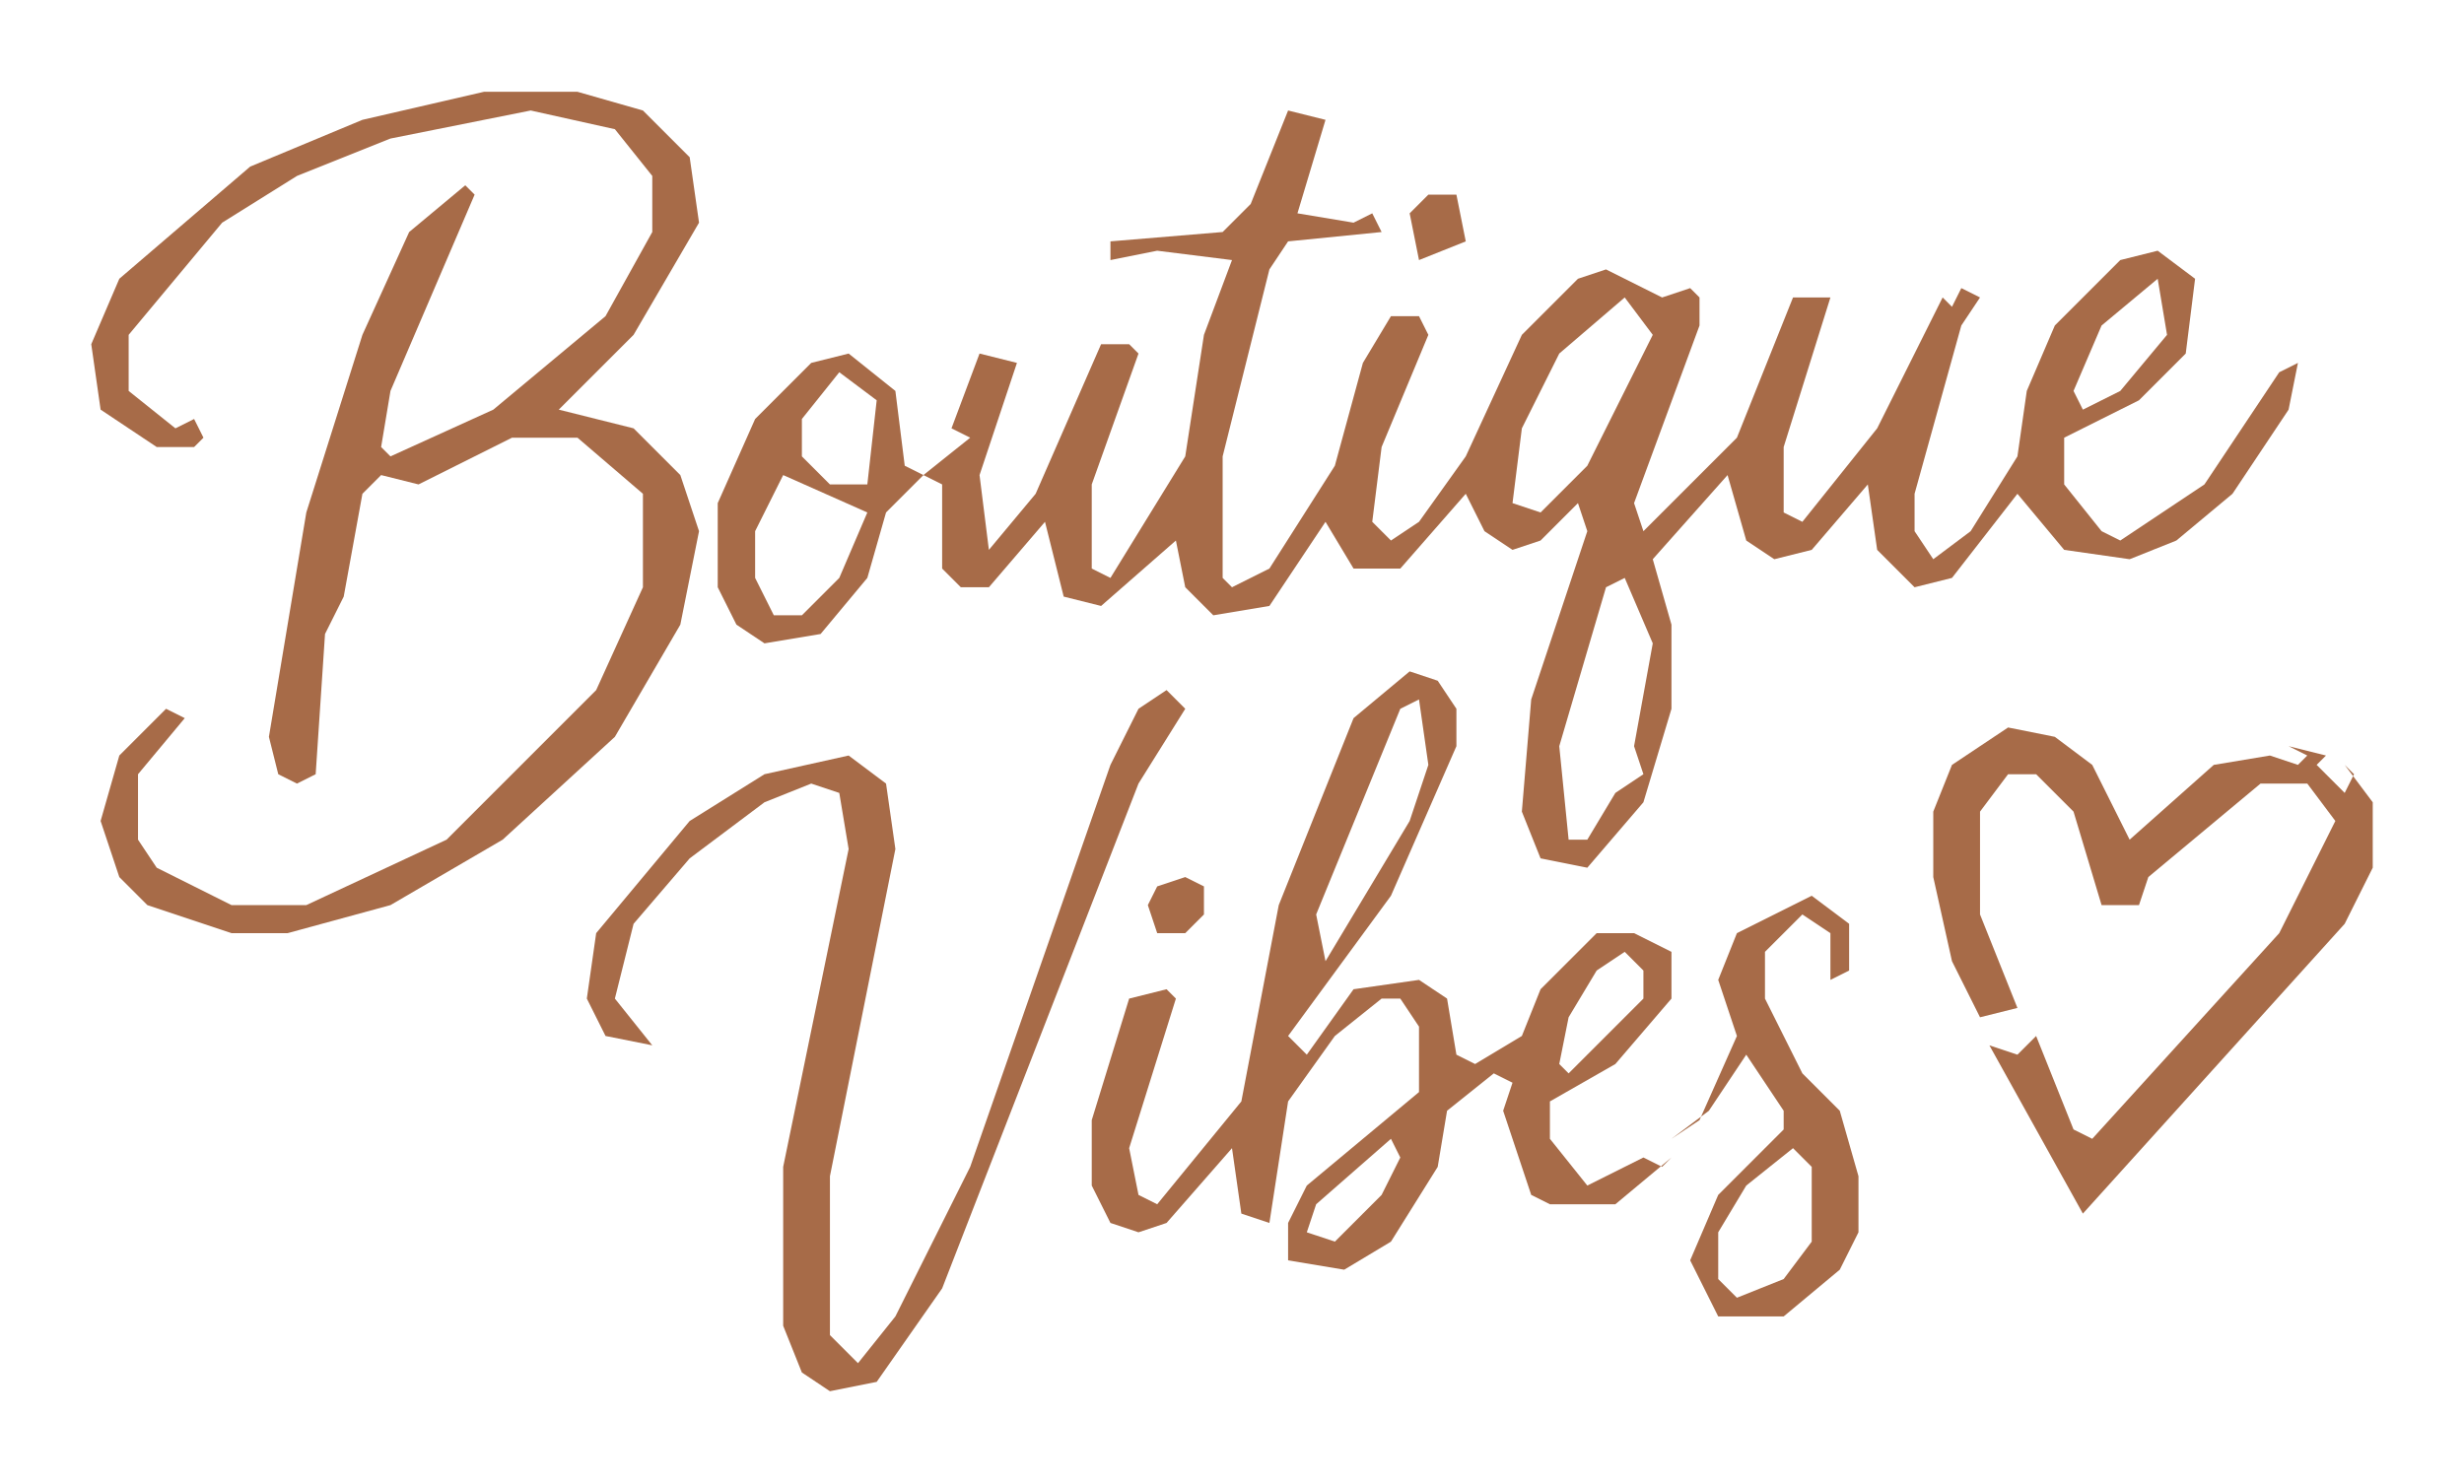
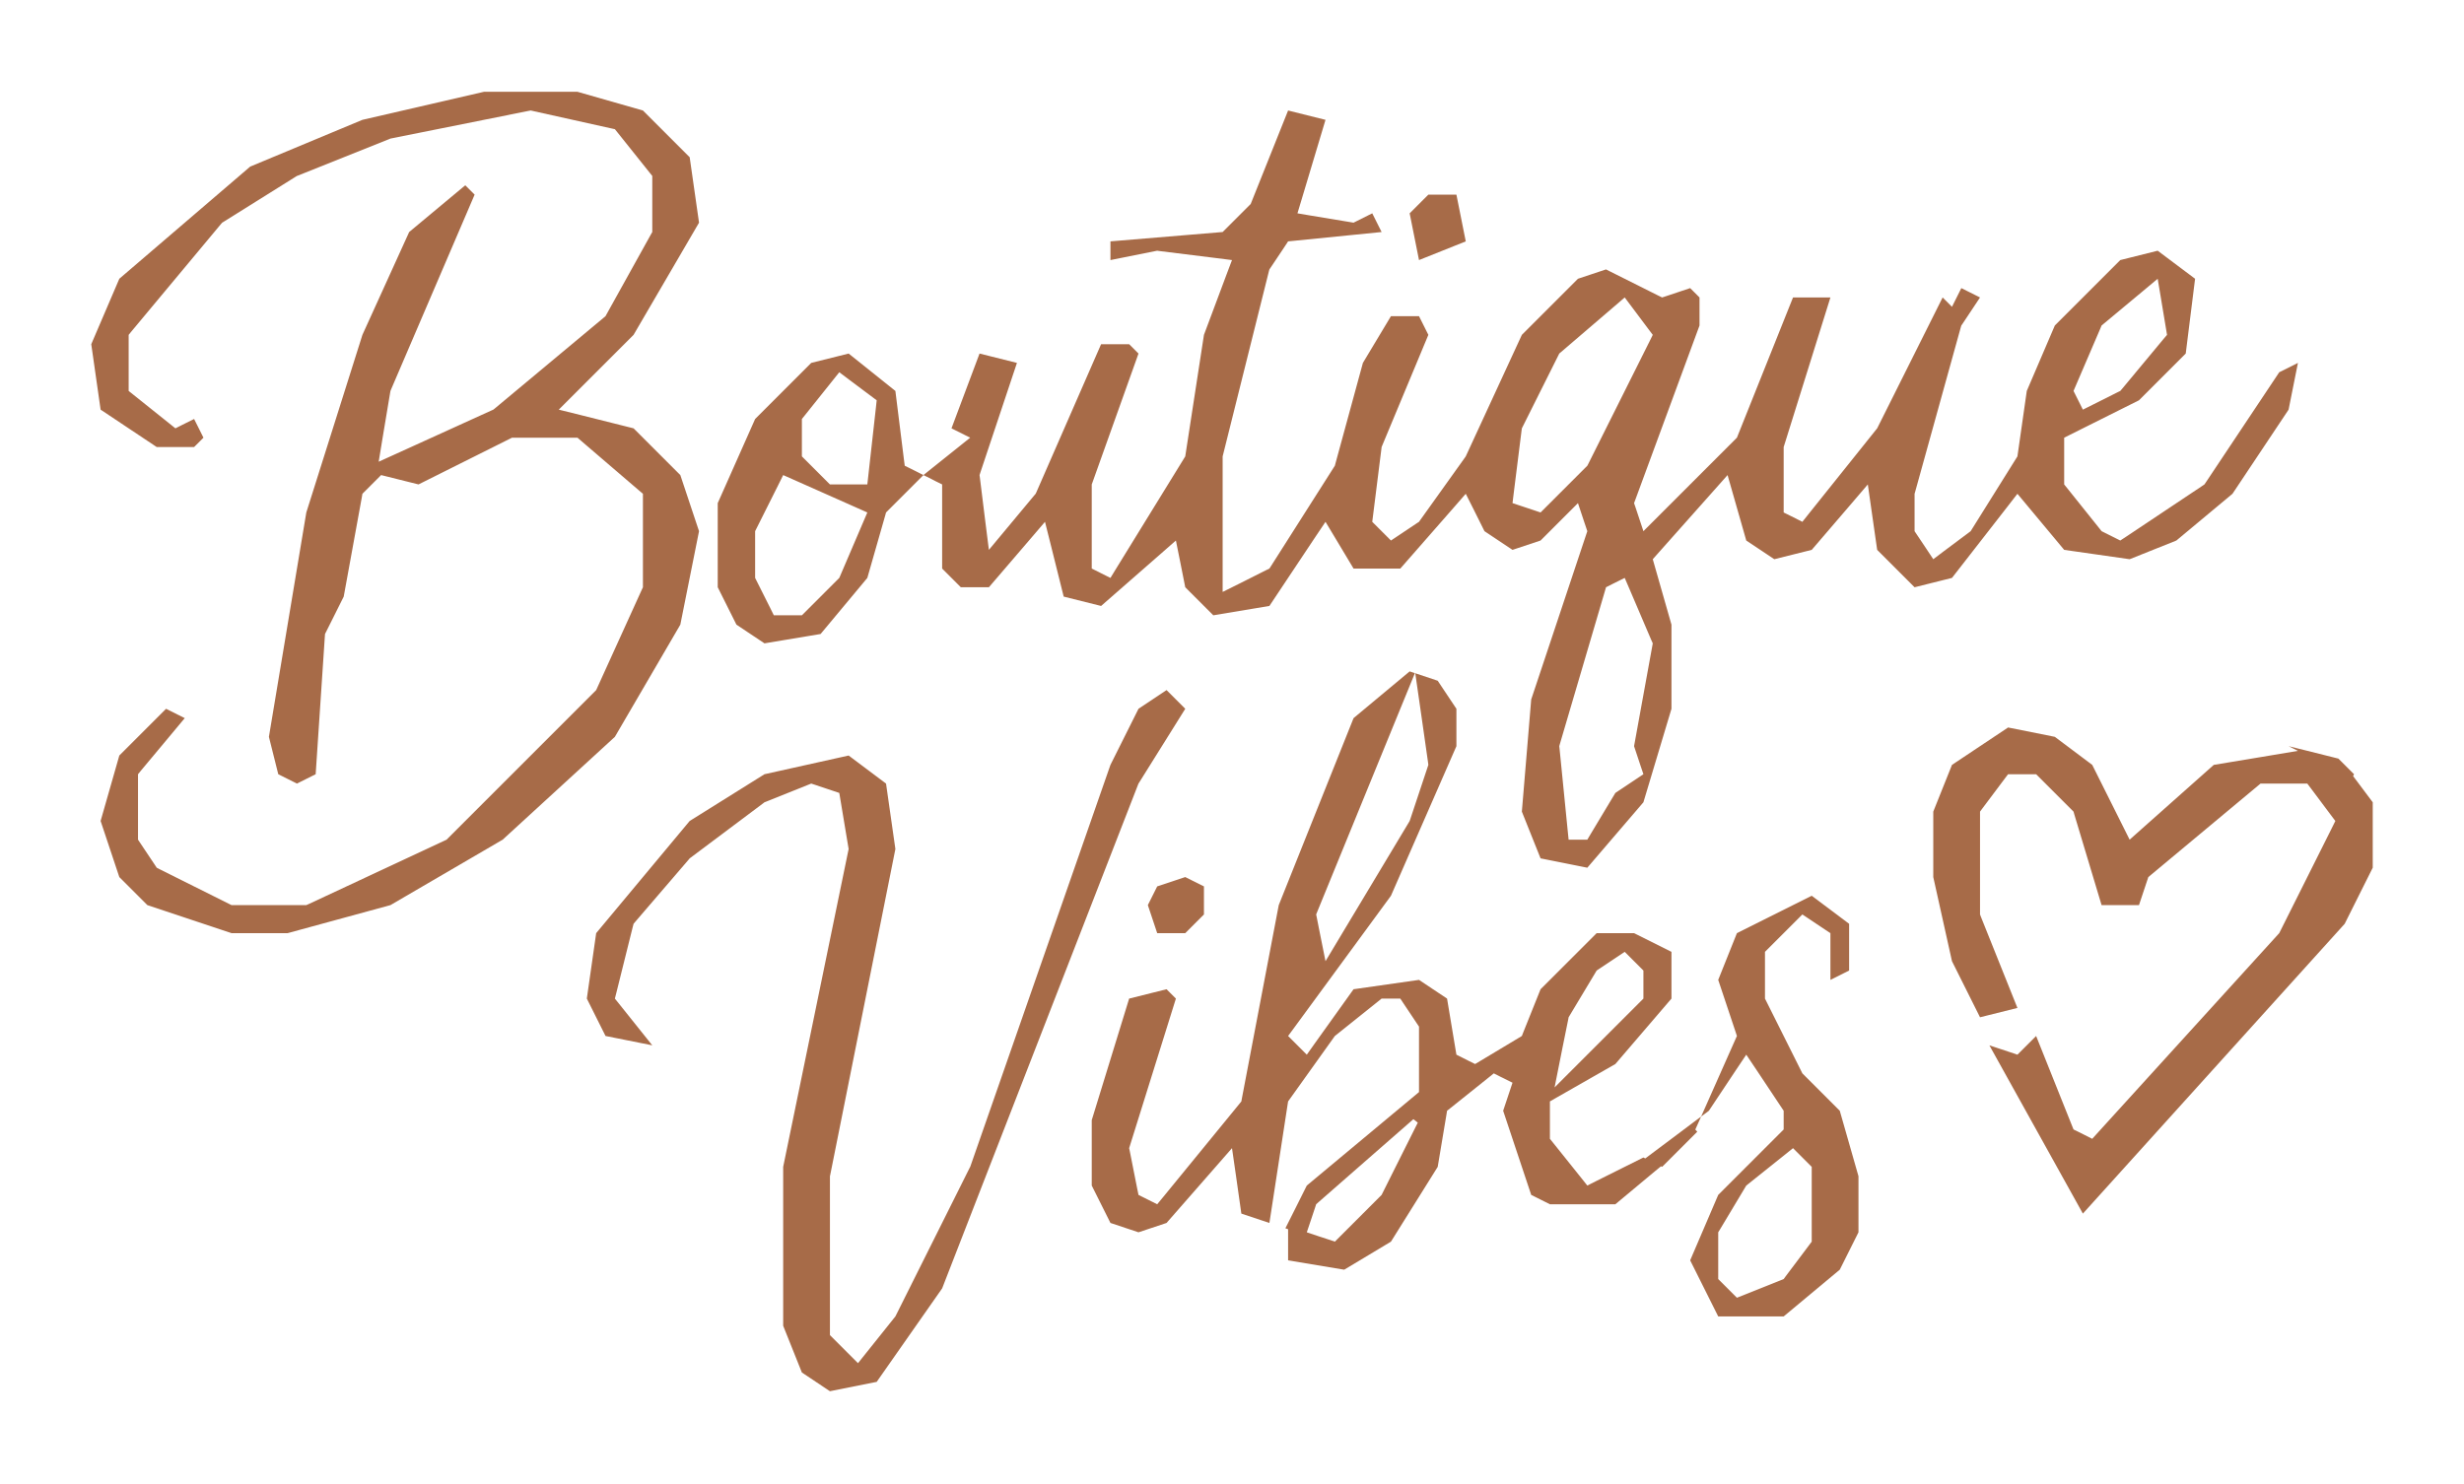
- <svg xmlns="http://www.w3.org/2000/svg" width="100mm" height="60.2mm" viewBox="5.24 33.24 263.52 158.52">
-   <g fill="#18364D" />
-   <g fill="#A76B48">
-     <path fill-rule="evenodd" d="M199,129 L191,133 L189,138 L191,144 L187,153 L184,155 L188,152 L192,146 L196,152 L196,154 L189,161 L186,168 L189,174 L196,174 L202,169 L204,165 L204,159 L202,152 L198,148 L194,140 L194,135 L198,131 L201,133 L201,138 L203,137 L203,132Z M197,156 L199,158 L199,166 L196,170 L191,172 L189,170 L189,165 L192,160Z M134,128 L132,127 L129,128 L128,130 L129,133 L132,133 L134,131Z M256,115 L257,116 L256,118 L253,115 L254,114 L250,113 L252,114 L251,115 L248,114 L242,115 L233,123 L229,115 L225,112 L220,111 L214,115 L212,120 L212,127 L214,136 L217,142 L221,141 L217,131 L217,120 L220,116 L223,116 L227,120 L230,130 L234,130 L235,127 L247,117 L252,117 L255,121 L249,133 L229,155 L227,154 L223,144 L221,146 L218,145 L228,163 L256,132 L259,126 L259,119Z M130,107 L127,109 L124,115 L109,158 L101,174 L97,179 L94,176 L94,159 L101,124 L100,117 L96,114 L87,116 L79,121 L69,133 L68,140 L70,144 L75,145 L71,140 L73,132 L79,125 L87,119 L92,117 L95,118 L96,124 L89,158 L89,175 L91,180 L94,182 L99,181 L106,171 L127,117 L132,109Z M159,106 L156,105 L150,110 L142,130 L138,151 L129,162 L127,161 L126,156 L131,140 L130,139 L126,140 L122,153 L122,160 L124,164 L127,165 L130,164 L137,156 L138,163 L141,164 L143,151 L148,144 L153,140 L155,140 L157,143 L157,150 L145,160 L143,164 L143,168 L149,169 L154,166 L159,158 L160,152 L165,148 L167,149 L166,152 L169,161 L171,162 L178,162 L184,157 L183,158 L181,157 L175,160 L171,155 L171,151 L178,147 L184,140 L184,135 L180,133 L176,133 L170,139 L168,144 L163,147 L161,146 L160,140 L157,138 L150,139 L145,146 L143,144 L154,129 L161,113 L161,109Z M154,155 L155,157 L153,161 L148,166 L145,165 L146,162Z M179,135 L181,137 L181,140 L173,148 L172,147 L173,142 L176,137Z M157,108 L158,115 L156,121 L147,136 L146,131 L155,109Z M161,54 L158,54 L156,56 L157,61 L162,59Z M82,96 L84,100 L87,102 L93,101 L98,95 L100,88 L104,84 L106,85 L106,94 L108,96 L111,96 L117,89 L119,97 L123,98 L131,91 L132,96 L135,99 L141,98 L147,89 L150,94 L155,94 L162,86 L164,90 L167,92 L170,91 L174,87 L175,90 L169,108 L168,120 L170,125 L175,126 L181,119 L184,109 L184,100 L182,93 L190,84 L192,91 L195,93 L199,92 L205,85 L206,92 L210,96 L214,95 L221,86 L226,92 L233,93 L238,91 L244,86 L250,77 L251,72 L249,73 L241,85 L232,91 L230,90 L226,85 L226,80 L234,76 L239,71 L240,63 L236,60 L232,61 L225,68 L222,75 L221,82 L216,90 L212,93 L210,90 L210,86 L215,68 L217,65 L215,64 L214,66 L213,65 L206,79 L198,89 L196,88 L196,81 L201,65 L197,65 L191,80 L181,90 L180,87 L187,68 L187,65 L186,64 L183,65 L177,62 L174,63 L168,69 L162,82 L157,89 L154,91 L152,89 L153,81 L158,69 L157,67 L154,67 L151,72 L148,83 L141,94 L137,96 L136,95 L136,82 L141,62 L143,59 L153,58 L152,56 L150,57 L144,56 L147,46 L143,45 L139,55 L136,58 L124,59 L124,61 L129,60 L137,61 L134,69 L132,82 L124,95 L122,94 L122,85 L127,71 L126,70 L123,70 L116,86 L111,92 L110,84 L114,72 L110,71 L107,79 L109,80 L104,84 L102,83 L101,75 L96,71 L92,72 L86,78 L82,87Z M179,95 L182,102 L180,113 L181,116 L178,118 L175,123 L173,123 L172,113 L177,96Z M89,84 L98,88 L95,95 L91,99 L88,99 L86,95 L86,90Z M95,73 L99,76 L98,85 L94,85 L91,82 L91,78Z M179,65 L182,69 L175,83 L170,88 L167,87 L168,79 L172,71Z M236,63 L237,69 L232,75 L228,77 L227,75 L230,68Z M74,45 L67,43 L57,43 L44,46 L32,51 L18,63 L15,70 L16,77 L22,81 L26,81 L27,80 L26,78 L24,79 L19,75 L19,69 L29,57 L37,52 L47,48 L62,45 L71,47 L75,52 L75,58 L70,67 L58,77 L47,82 L46,81 L47,75 L56,54 L55,53 L49,58 L44,69 L38,88 L34,112 L35,116 L37,117 L39,116 L40,101 L42,97 L44,86 L46,84 L50,85 L60,80 L67,80 L74,86 L74,96 L69,107 L53,123 L38,130 L30,130 L22,126 L20,123 L20,116 L25,110 L23,109 L18,114 L16,121 L18,127 L21,130 L30,133 L36,133 L47,130 L59,123 L71,112 L78,100 L80,90 L78,84 L73,79 L65,77 L73,69 L80,57 L79,50Z" />
+ <svg xmlns="http://www.w3.org/2000/svg" data-zigzag="fabric=standard overlaps=1 hat=0 hoop=0" width="100mm" height="60.2mm" viewBox="5.24 33.24 263.52 158.52">
+   <g id="tl-1" fill="#18364D" />
+   <g id="tl-2" fill="#A76B48">
+     <path id="fill" fill-rule="evenodd" d="M16 77 L15 70 L18 63 L32 51 L44 46 L57 43 L67 43 L74 45 L79 50 L80 57 L73 69 L65 77 L67.26 77.56 L73 79 L78 84 L80 90 L79.39 93.05 L78 100 L71 112 L59 123 L47 130 L36 133 L30 133 L21 130 L18 127 L16 121 L18 114 L23 109 L25 110 L20.3 115.63 L20 116 L20 123 L20.22 123.33 L21.81 125.71 L22 126 L22.31 126.16 L29.72 129.86 L30 130 L38 130 L38.27 129.88 L52.79 123.1 L53 123 L53.16 122.84 L68.83 107.17 L69 107 L69.1 106.78 L73.88 96.26 L74 96 L74 86 L73.54 85.61 L67.37 80.32 L67 80 L60 80 L59.72 80.14 L50 85 L46.72 84.18 L46 84 L44 86 L43.93 86.41 L42 97 L40.12 100.76 L40 101 L39.98 101.27 L39 116 L37 117 L35 116 L34 112 L38 88 L44 69 L49 58 L55 53 L56 54 L47.06 74.85 L47 75 L46.97 75.16 L46.14 80.13 L45.74 82.57 L47.99 81.55 L57.84 77.07 L58 77 L58.14 76.89 L69.81 67.16 L70 67 L70.12 66.78 L74.83 58.3 L75 58 L75 52 L74.71 51.64 L71.29 47.36 L71 47 L70.55 46.9 L62.27 45.06 L62 45 L61.73 45.05 L47.12 47.98 L47 48 L46.89 48.05 L37.11 51.96 L37 52 L36.9 52.06 L29.18 56.89 L29 57 L28.86 57.16 L19.3 68.63 L19 69 L19 75 L19.5 75.4 L23.34 78.47 L24 79 L24.75 78.62 L26 78 L27 80 L26 81 L22 81 L16 77Z M70 144 L68 140 L69 133 L79 121 L87 116 L96 114 L100 117 L101 124 L94.03 158.87 L94 159 L94 176 L97 179 L97.92 177.85 L100.91 174.11 L101 174 L101.06 173.88 L108.96 158.07 L109 158 L109.03 157.92 L124 115 L127 109 L130 107 L132 109 L127.07 116.89 L127 117 L126.95 117.12 L106 171 L99 181 L94 182 L91 180 L89 175 L89 158 L95.95 124.24 L96 124 L95.96 123.76 L95.13 118.78 L95 118 L94.25 117.75 L92.46 117.15 L92 117 L91.55 117.18 L87.16 118.94 L87 119 L86.86 119.11 L79.12 124.91 L79 125 L78.91 125.11 L73.2 131.76 L73 132 L72.92 132.3 L71.16 139.37 L71 140 L71.41 140.51 L75 145 L70 144Z M82 87 L86 78 L92 72 L96 71 L101 75 L101.91 82.3 L102 83 L102.63 83.31 L103.25 83.62 L104 84 L104.66 83.47 L109 80 L107.16 79.08 L107 79 L110 71 L114 72 L110.09 83.72 L110 84 L110.04 84.3 L110.62 88.99 L111 92 L112.94 89.67 L115.88 86.14 L116 86 L116.08 85.83 L123 70 L126 70 L127 71 L122.08 84.78 L122 85 L122 94 L122.73 94.36 L122.92 94.46 L124 95 L124.63 93.97 L131.86 82.23 L132 82 L132.04 81.74 L134 69 L136.41 62.56 L137 61 L135.34 60.79 L129.21 60.03 L129 60 L128.79 60.04 L124 61 L124 59 L135.52 58.04 L136 58 L136.34 57.66 L138.81 55.19 L139 55 L139.1 54.75 L143 45 L147 46 L144.43 54.57 L144 56 L145.47 56.25 L149.58 56.93 L150 57 L152 56 L153 58 L143.62 58.94 L143 59 L142.66 59.52 L141.13 61.81 L141 62 L140.94 62.22 L136.04 81.84 L136 82 L136 96.5 L137.91 95.55 L140.67 94.16 L141 94 L141.2 93.69 L147.89 83.17 L148 83 L148.05 82.81 L151 72 L154 67 L157 67 L158 69 L153.07 80.83 L153 81 L152.98 81.18 L152.08 88.36 L152 89 L152.46 89.46 L153.24 90.24 L154 91 L154.9 90.4 L156.8 89.13 L157 89 L157.14 88.8 L161.93 82.1 L162 82 L162.05 81.89 L168 69 L174 63 L177 62 L182.51 64.76 L183 65 L183.52 64.83 L186 64 L187 65 L187 68 L180.16 86.57 L180 87 L180.15 87.44 L180.33 87.98 L181 90 L182.51 88.49 L190.81 80.19 L191 80 L191.1 79.75 L197 65 L201 65 L196.06 80.81 L196 81 L196 88 L197.05 88.52 L198 89 L198.66 88.17 L205.91 79.11 L206 79 L206.06 78.88 L213 65 L214 66 L214.82 64.36 L215 64 L217 65 L217.59 63.82 L217 65 L215.12 67.83 L215 68 L214.94 68.2 L210.05 85.83 L210 86 L210 90 L210.22 90.33 L211.23 91.84 L212 93 L213.11 92.16 L215.8 90.15 L216 90 L216.13 89.79 L220.85 82.24 L221 82 L221.04 81.72 L222 75 L225 68 L232 61 L236 60 L240 63 L239 71 L234 76 L226 80 L226 85 L226.29 85.36 L229.82 89.77 L230 90 L230.26 90.13 L231.32 90.66 L232 91 L232.64 90.58 L240.78 85.15 L241 85 L241.15 84.78 L249 73 L251 72 L250 77 L244 86 L238 91 L233 93 L226 92 L222.05 87.26 L221 86 L220 87.29 L214 95 L210 96 L206 92 L205.41 87.88 L205 85 L203.11 87.21 L199 92 L195 93 L192 91 L190.66 86.31 L190 84 L188.41 85.79 L182.48 92.46 L182 93 L182.2 93.7 L184 100 L184 109 L181 119 L175 126 L170 125 L168 120 L169 108 L174.86 90.42 L175 90 L174.86 89.58 L174.67 89.02 L174 87 L170 91 L167 92 L164 90 L162.88 87.75 L162 86 L160.71 87.48 L155 94 L150 94 L148.07 90.78 L147 89 L145.84 90.73 L141 98 L135 99 L132 96 L131.45 93.23 L131 91 L129.29 92.5 L123 98 L119 97 L117.62 91.47 L117 89 L115.34 90.94 L111 96 L108 96 L106 94 L106 85 L105.27 84.64 L104.85 84.42 L104 84 L100 88 L99.91 88.33 L98 95 L93 101 L87 102 L84 100 L82 96 L82 87Z M86 90 L86 95 L86.14 95.28 L87.64 98.27 L88 99 L91 99 L91.39 98.61 L94.82 95.18 L95 95 L95.1 94.77 L97.49 89.19 L98 88 L96.81 87.47 L90.15 84.51 L89 84 L88.44 85.13 L86.14 89.72Z M91 78 L91 82 L94 85 L98 85 L98.13 83.83 L98.92 76.75 L99 76 L96.02 73.77 L95 73 L94.2 74 L91.29 77.64Z M167 87 L169.23 87.74 L170 88 L170.58 87.42 L174.85 83.15 L175 83 L175.1 82.81 L181.64 69.73 L182 69 L181.51 68.35 L179.84 66.12 L179 65 L177.93 65.92 L172.2 70.83 L172 71 L171.88 71.24 L168.1 78.8 L168 79 L167.97 79.22 L167.13 85.93Z M172 113 L172.03 113.26 L172.88 121.81 L173 123 L175 123 L175.38 122.36 L178 118 L181 116 L180.68 115.05 L180 113 L181.93 102.39 L182 102 L181.84 101.64 L179.55 96.28 L179 95 L177.75 95.62 L177 96 L176.84 96.55 L172.07 112.75Z M227 75 L227.41 75.82 L228 77 L229.18 76.41 L231.75 75.12 L232 75 L232.18 74.79 L236.61 69.46 L237 69 L236.9 68.4 L236.38 65.27 L236 63 L234.24 64.47 L230.24 67.8 L230 68 L229.88 68.29 L227.24 74.44Z M122 160 L122 153 L126 140 L130 139 L131 140 L126.1 155.68 L126 156 L126.07 156.33 L126.87 160.37 L127 161 L127.58 161.29 L128.06 161.53 L129 162 L129.67 161.19 L137.79 151.26 L138 151 L138.06 150.67 L142 130 L150 110 L156 105 L156.56 105.19 L154.75 109.61 L146.15 130.63 L146 131 L146.08 131.39 L146.33 132.66 L147 136 L148.75 133.08 L155.93 121.12 L156 121 L156.05 120.86 L157.9 115.3 L158 115 L157.96 114.69 L157.28 109.92 L156.6 105.2 L159 106 L161 109 L161 113 L154 129 L143.67 143.09 L143 144 L143.8 144.8 L143.9 144.9 L145 146 L145.9 144.73 L150 139 L157 138 L160 140 L160.89 145.34 L161 146 L161.6 146.3 L162.35 146.68 L163 147 L163.62 146.63 L167.62 144.23 L168 144 L168.16 143.59 L170 139 L176 133 L180 133 L184 135 L184 140 L178 147 L171.66 150.62 L171 151 L171 155 L171.29 155.36 L174.34 159.17 L175 160 L175.95 159.52 L181 157 L181.2 157.1 L181.85 156.61 L184 155 L186.89 152.83 L187.17 152.62 L187.03 152.94 L187 153 L186.9 153.23 L186.55 154.01 L186.76 154.24 L184.29 156.71 L184 157 L183 158 L182.88 157.94 L182.21 158.49 L178 162 L171 162 L169 161 L166 152 L166.64 150.08 L167 149 L165.98 148.49 L165.75 148.38 L165 148 L164.34 148.53 L160.39 151.69 L160 152 L159.92 152.5 L159 158 L154 166 L149 169 L143 168 L143 164.67 L142.71 164.57 L143.87 162.26 L145 160 L157 150 L157 143 L156.78 142.67 L155.39 140.59 L155 140 L153 140 L152.64 140.29 L148.14 143.89 L148 144 L143 151 L142.95 151.31 L141.39 161.47 L141 164 L138 163 L137.41 158.84 L137 156 L135.11 158.16 L130 164 L127 165 L124 164Z M145 165 L146.25 165.42 L147.23 165.74 L148 166 L153 161 L154.56 157.88 L156.87 153.27 L156.4 152.9 L152.51 156.3 L146.27 161.76 L146 162 L145.89 162.34 L145.42 163.75Z M171.5 149.5 L174.58 146.42 L180.61 140.39 L181 140 L181 137 L180.61 136.61 L179.76 135.76 L179 135 L178.1 135.6 L176 137 L175.85 137.25 L173.12 141.8 L173 142 L172.96 142.22 L172.35 145.23Z M129 133 L128 130 L129 128 L132 127 L134 128 L134 131 L132 133Z M156 56 L158 54 L161 54 L162 59 L157 61 L156 56Z M186 168 L189 161 L196 154 L196 152 L195.78 151.67 L193.1 147.64 L192 146 L190.9 147.64 L188 152 L187.44 152.42 L187.17 152.62 L187.31 152.31 L190.79 144.47 L191 144 L190.84 143.51 L189 138 L191 133 L199 129 L203 132 L203 137 L201 138 L201 133 L200.41 132.61 L198.9 131.6 L198 131 L194 135 L194 140 L198 148 L202 152 L204 159 L204 165 L202 169 L196 174 L189 174 L186 168Z M189 165 L189 170 L191 172 L191.81 171.68 L195.66 170.14 L196 170 L196.22 169.7 L198.74 166.35 L199 166 L199 158 L197 156 L196.08 156.74 L192.19 159.85 L192 160 L191.88 160.2 L189.19 164.69Z M212 127 L212 120 L214 115 L220 111 L225 112 L229 115 L232.23 121.46 L233 123 L234.28 121.86 L242 115 L247 114.17 L251 113.5 L250 113 L251.94 113.48 L255.33 114.33 L257 116 L256.9 116.2 L257.39 116.85 L259 119 L259 126 L256 132 L228 163 L218 145 L218.6 145.2 L220.23 145.74 L221 146 L223 144 L226.81 153.53 L227 154 L227.45 154.22 L228.11 154.55 L229 155 L229.67 154.26 L248.88 133.13 L249 133 L254.64 121.73 L255 121 L254.51 120.35 L252.4 117.53 L252 117 L247 117 L235.29 126.76 L235 127 L234.88 127.36 L234 130 L230 130 L227.09 120.32 L227 120 L223 116 L220 116 L219.6 116.53 L217.26 119.65 L217 120 L217 131 L217.09 131.24 L221 141 L217 142 L214 136 L212 127Z" />
  </g>
</svg>
